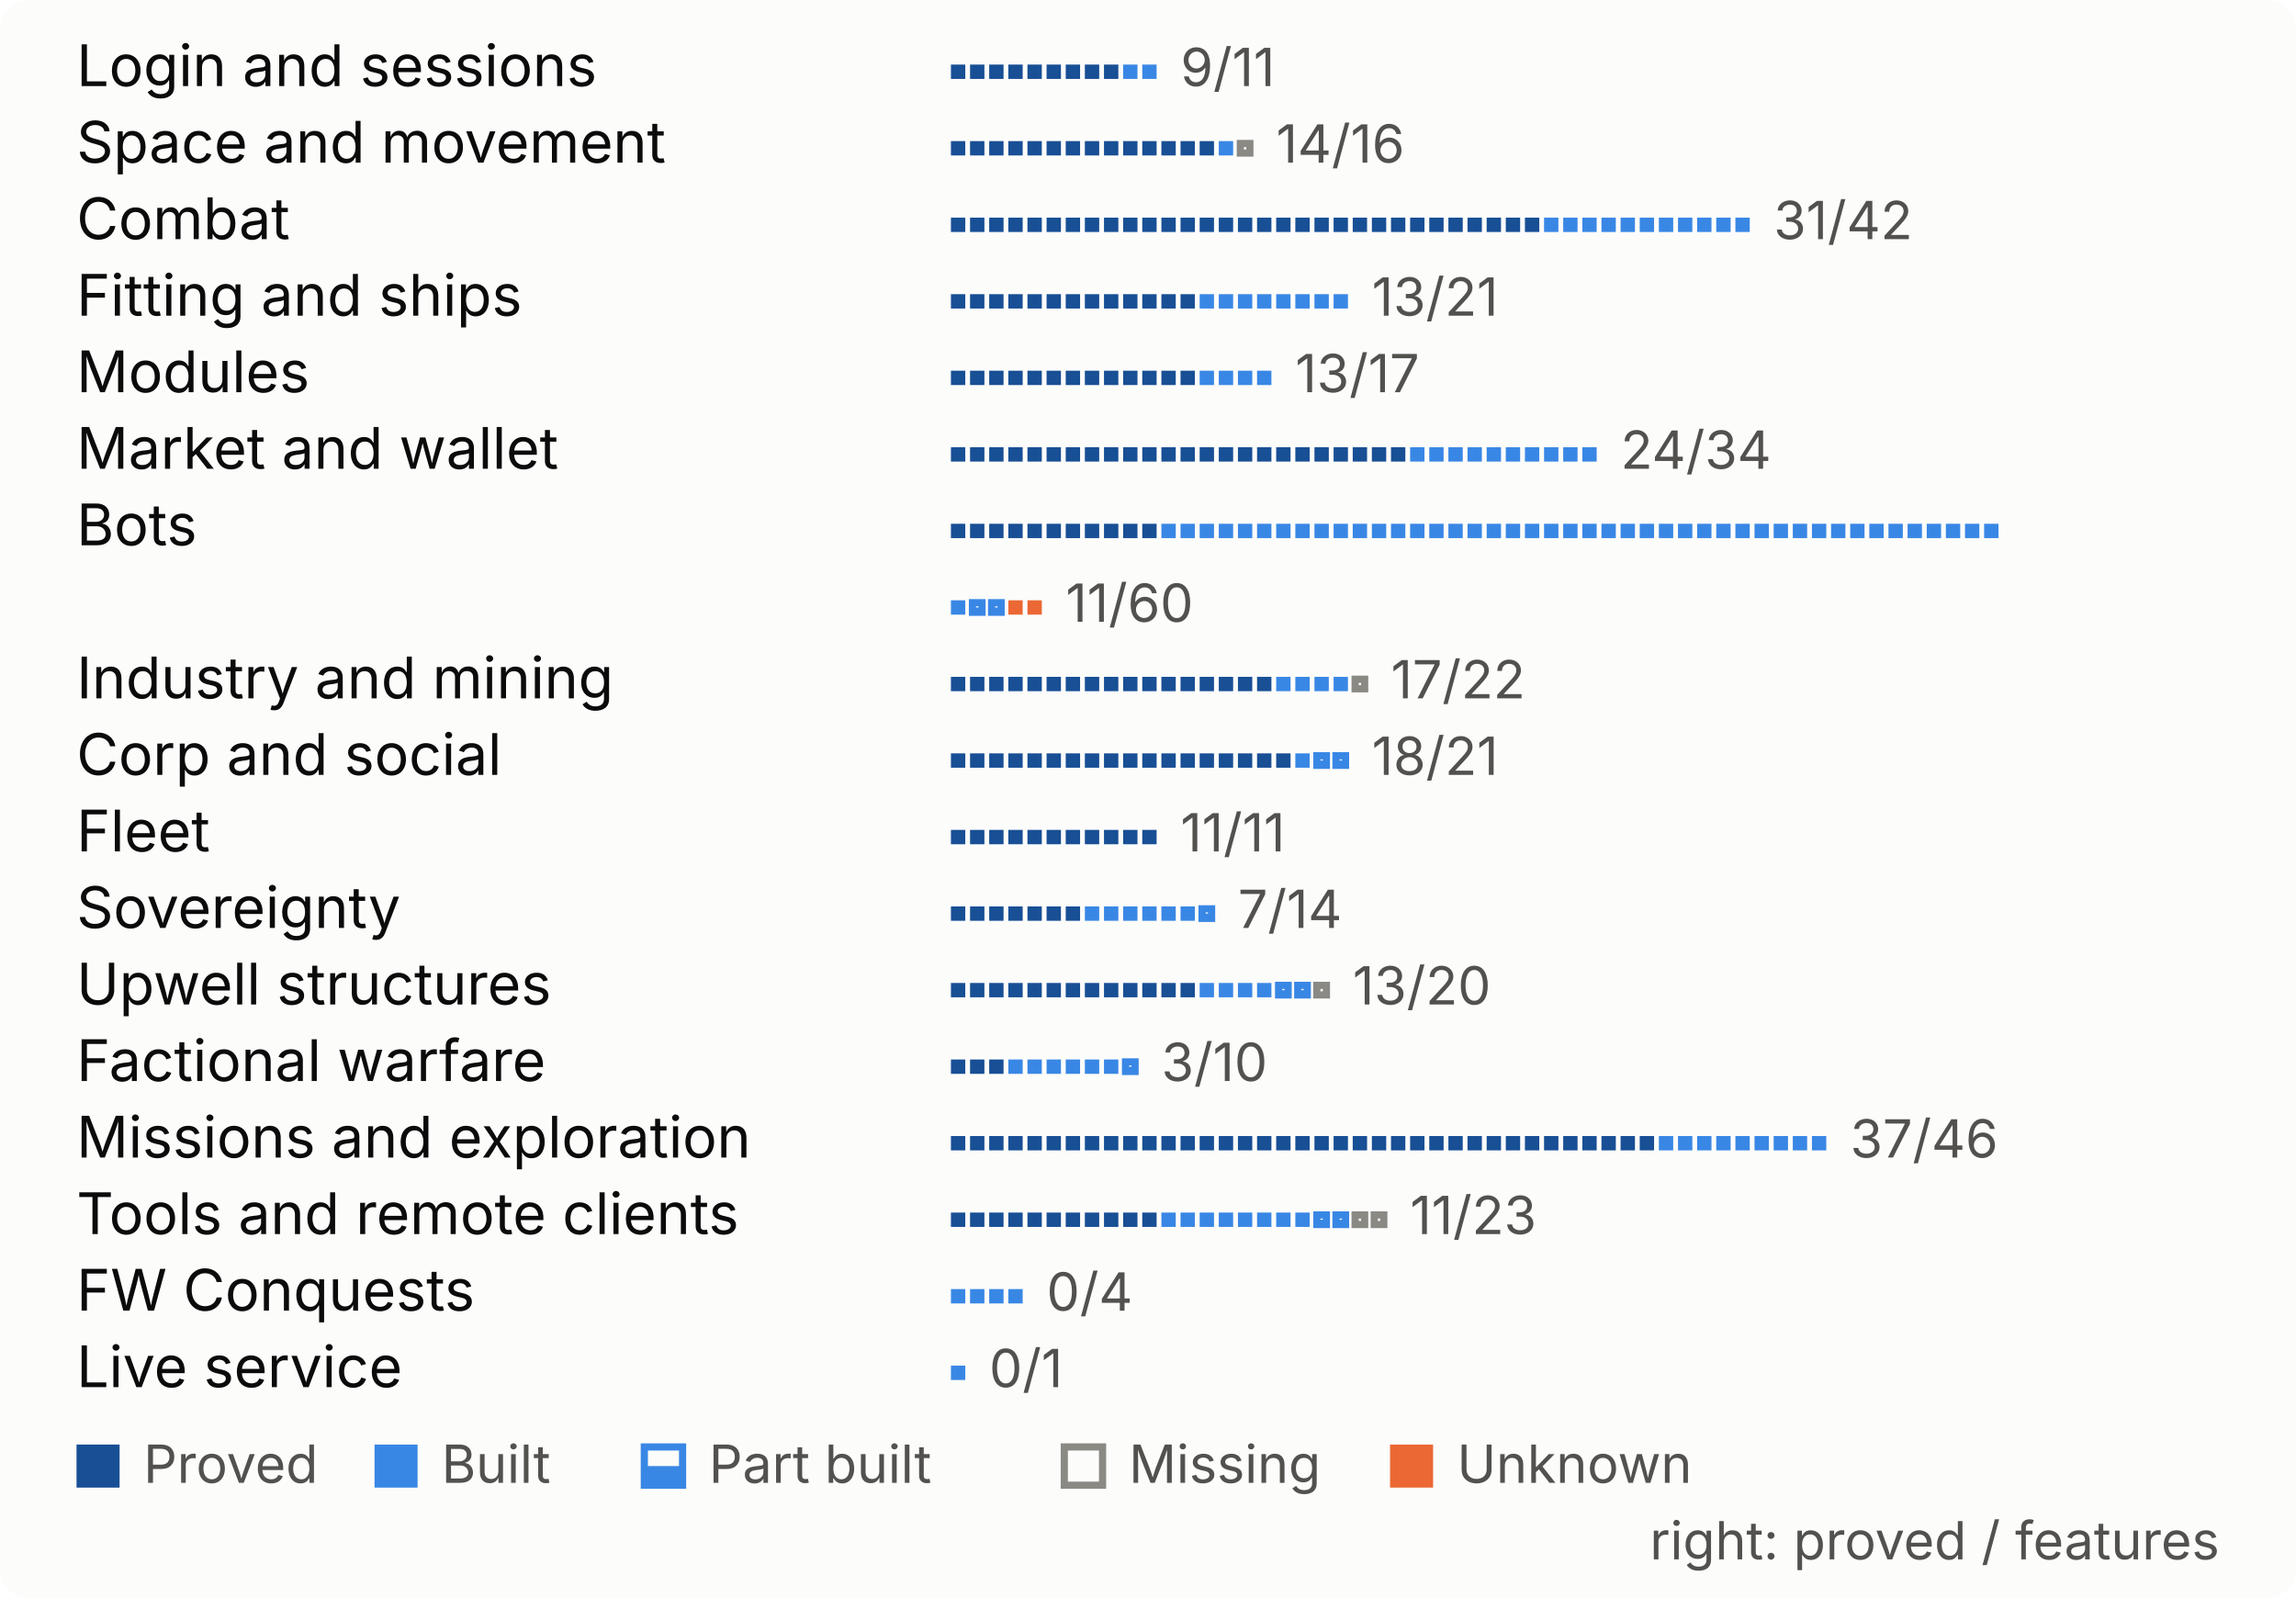
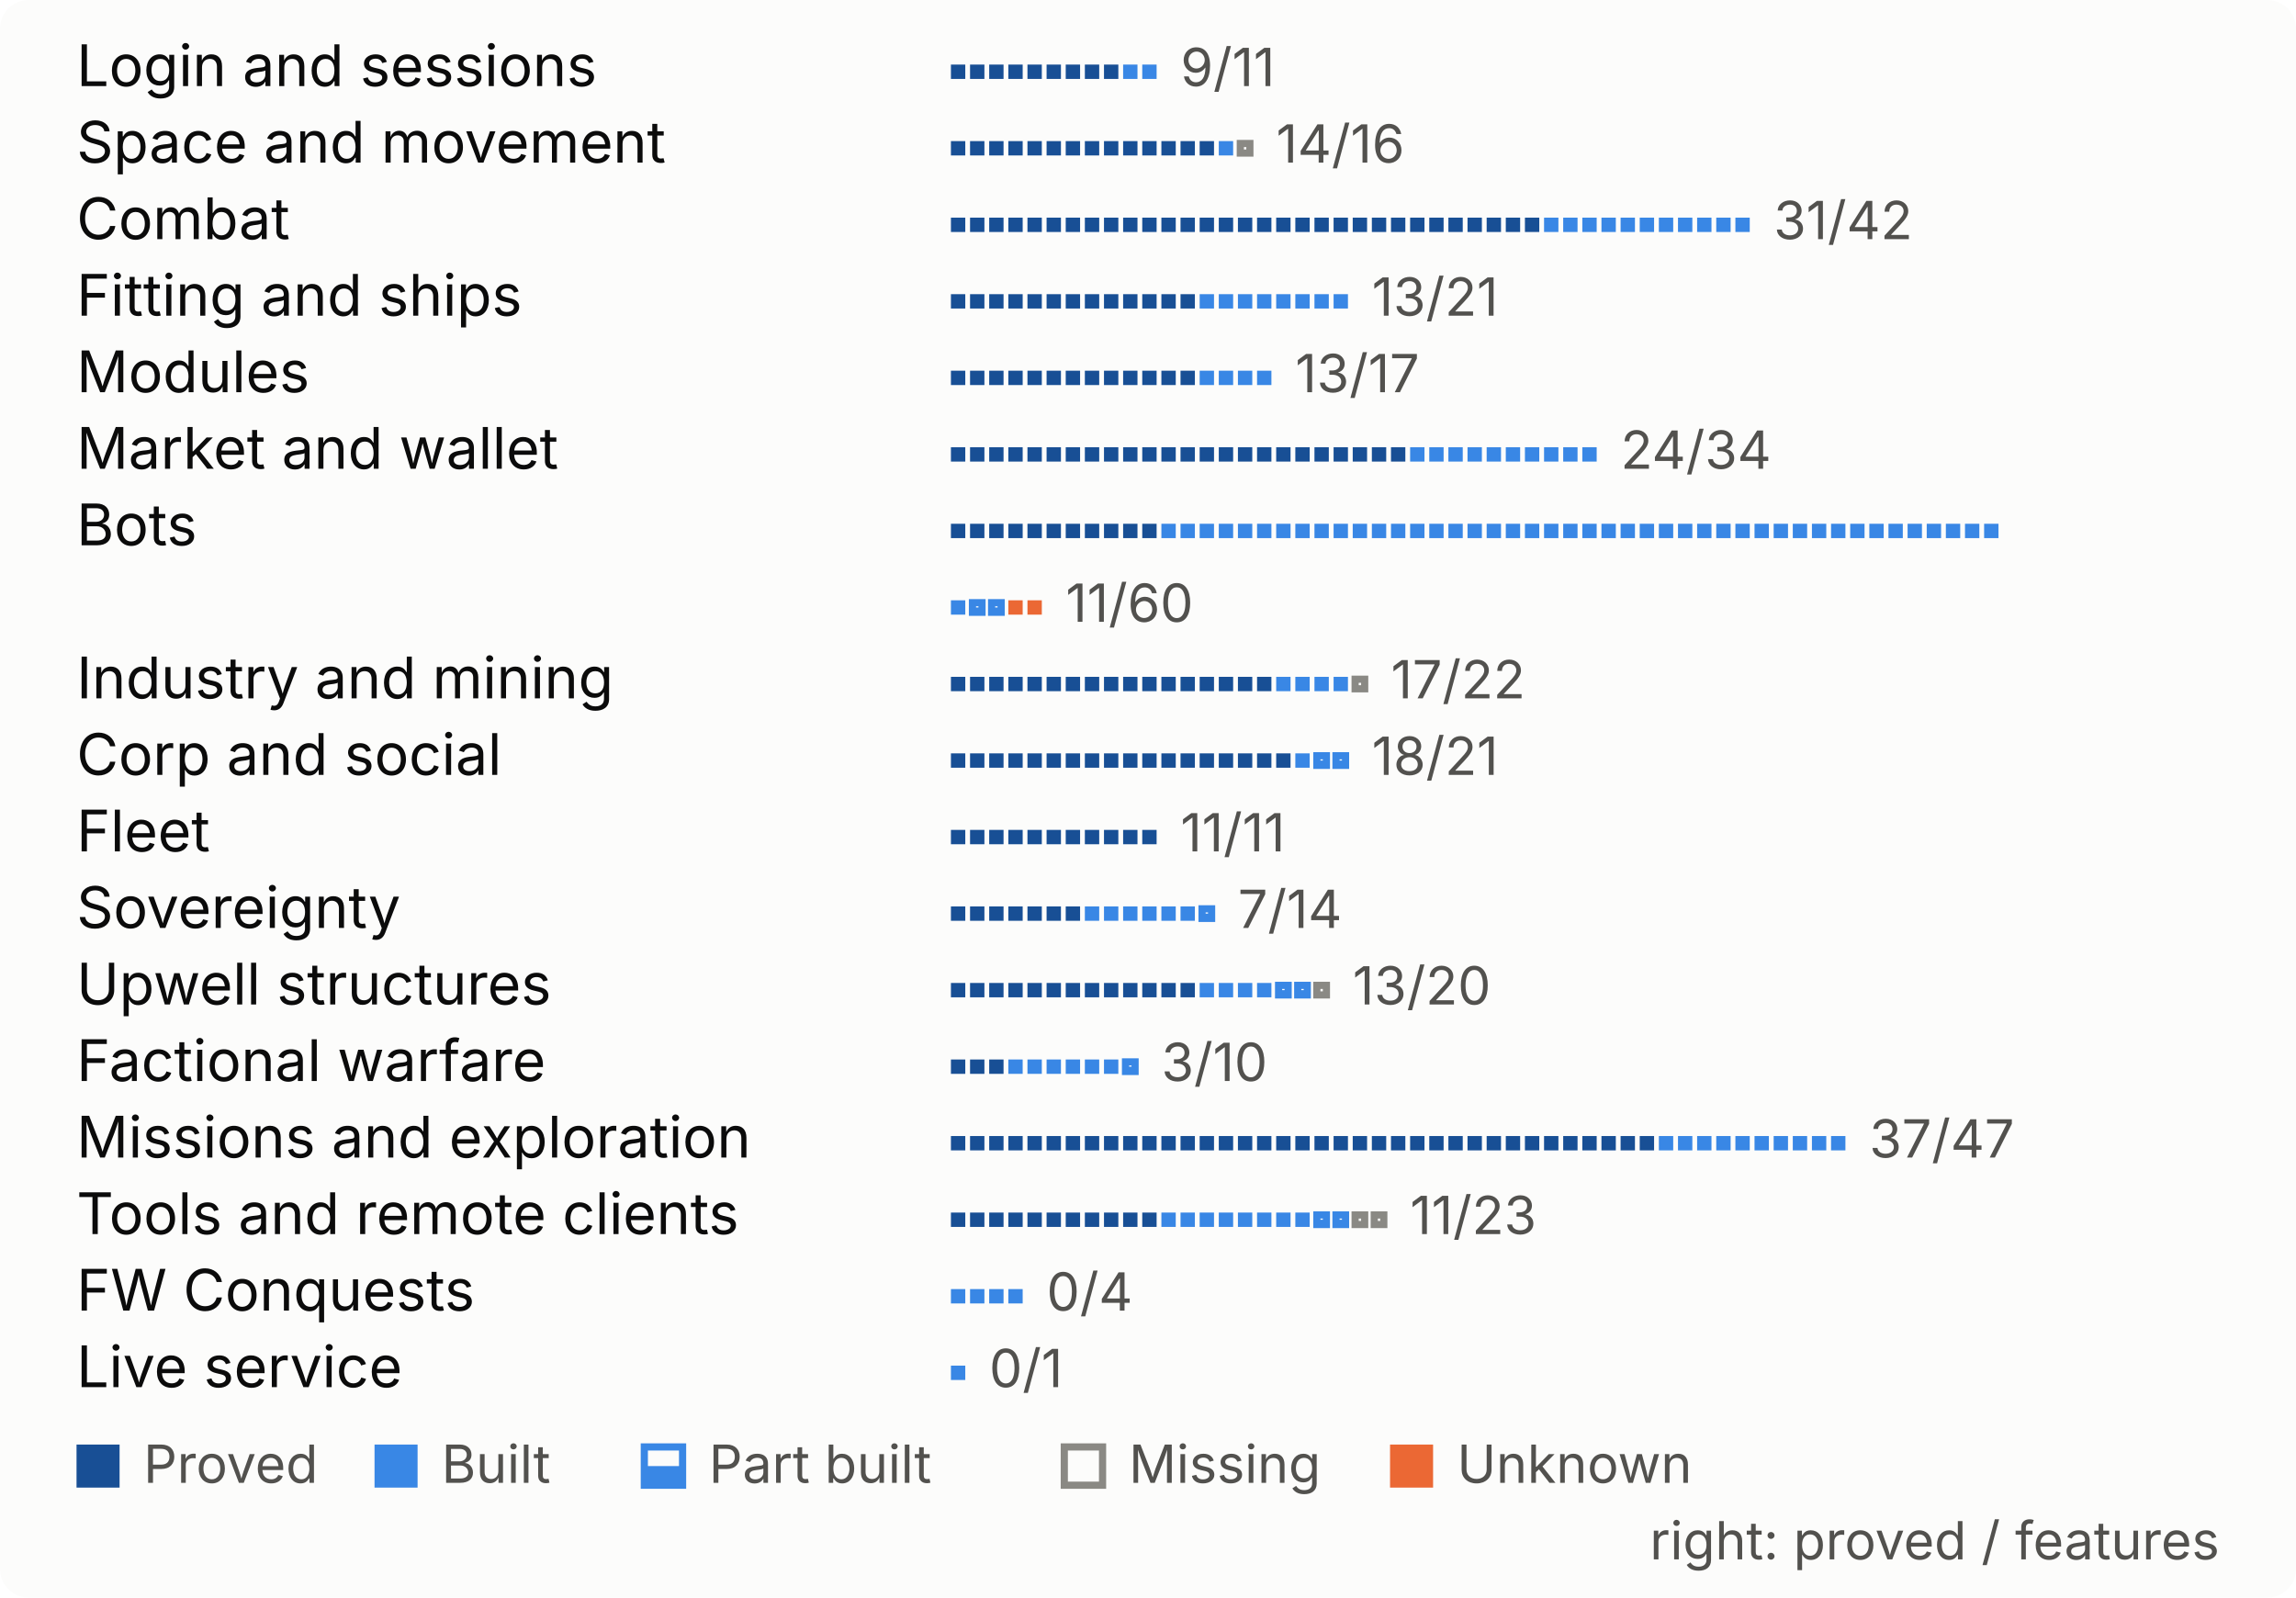
<svg xmlns="http://www.w3.org/2000/svg" width="480" height="334" viewBox="0 0 480 334" role="img" aria-label="Progress by system, one mark per feature">
  <style>
.bg{fill:#fcfcfb}.t{fill:#0b0b0b}.s{fill:#52514e}.rule{fill:#e1e0d9}
.proved{fill:#184f95}.built{fill:#3987e5}.unknown{fill:#eb6834}
.part-o{fill:none;stroke:#3987e5;stroke-width:1.5}.part-f{fill:#3987e5}
.missing{fill:none;stroke:#8a8984;stroke-width:1.5}
.pass{fill:#184f95}.fail{fill:#eb6834}.none{fill:none;stroke:#8a8984;stroke-width:1.5}
@media (prefers-color-scheme:dark){
.bg{fill:#1a1a19}.t{fill:#f0efec}.s{fill:#c3c2b7}.rule{fill:#383835}
.proved{fill:#86b6ef}.built{fill:#3987e5}.unknown{fill:#d95926}
.part-o{stroke:#3987e5}.part-f{fill:#3987e5}
.missing{stroke:#8d8c85}
.pass{fill:#86b6ef}.fail{fill:#d95926}.none{stroke:#8d8c85}
}
text{font-family:system-ui,-apple-system,"Segoe UI",sans-serif;font-size:12px}
.big{font-size:26px;font-weight:600}.b{font-weight:600}.xs{font-size:11px}
</style>
  <rect width="480" height="334" rx="6" class="bg" />
  <text x="16.0" y="18.0" class="t">Login and sessions</text>
  <rect x="198.8" y="13.5" width="3" height="3" class="proved" />
  <rect x="202.8" y="13.5" width="3" height="3" class="proved" />
  <rect x="206.8" y="13.5" width="3" height="3" class="proved" />
  <rect x="210.8" y="13.5" width="3" height="3" class="proved" />
  <rect x="214.8" y="13.5" width="3" height="3" class="proved" />
  <rect x="218.8" y="13.5" width="3" height="3" class="proved" />
  <rect x="222.8" y="13.5" width="3" height="3" class="proved" />
  <rect x="226.8" y="13.5" width="3" height="3" class="proved" />
  <rect x="230.8" y="13.5" width="3" height="3" class="proved" />
  <rect x="234.8" y="13.5" width="3" height="3" class="built" />
  <rect x="238.8" y="13.5" width="3" height="3" class="built" />
  <text x="246.8" y="18.0" class="s xs">9/11</text>
  <text x="16.0" y="34.0" class="t">Space and movement</text>
  <rect x="198.8" y="29.5" width="3" height="3" class="proved" />
  <rect x="202.8" y="29.5" width="3" height="3" class="proved" />
  <rect x="206.8" y="29.5" width="3" height="3" class="proved" />
  <rect x="210.8" y="29.5" width="3" height="3" class="proved" />
  <rect x="214.8" y="29.5" width="3" height="3" class="proved" />
  <rect x="218.8" y="29.5" width="3" height="3" class="proved" />
  <rect x="222.8" y="29.5" width="3" height="3" class="proved" />
  <rect x="226.8" y="29.5" width="3" height="3" class="proved" />
  <rect x="230.8" y="29.5" width="3" height="3" class="proved" />
  <rect x="234.8" y="29.5" width="3" height="3" class="proved" />
  <rect x="238.8" y="29.5" width="3" height="3" class="proved" />
  <rect x="242.8" y="29.5" width="3" height="3" class="proved" />
  <rect x="246.8" y="29.5" width="3" height="3" class="proved" />
  <rect x="250.8" y="29.5" width="3" height="3" class="proved" />
  <rect x="254.8" y="29.5" width="3" height="3" class="built" />
  <rect x="259.3" y="30.0" width="2" height="2" fill="none" class="missing" />
  <text x="266.8" y="34.0" class="s xs">14/16</text>
  <text x="16.0" y="50.0" class="t">Combat</text>
  <rect x="198.8" y="45.5" width="3" height="3" class="proved" />
  <rect x="202.8" y="45.5" width="3" height="3" class="proved" />
  <rect x="206.8" y="45.5" width="3" height="3" class="proved" />
  <rect x="210.8" y="45.5" width="3" height="3" class="proved" />
  <rect x="214.8" y="45.5" width="3" height="3" class="proved" />
  <rect x="218.8" y="45.5" width="3" height="3" class="proved" />
  <rect x="222.8" y="45.5" width="3" height="3" class="proved" />
  <rect x="226.8" y="45.5" width="3" height="3" class="proved" />
  <rect x="230.8" y="45.5" width="3" height="3" class="proved" />
  <rect x="234.8" y="45.5" width="3" height="3" class="proved" />
  <rect x="238.8" y="45.5" width="3" height="3" class="proved" />
  <rect x="242.8" y="45.5" width="3" height="3" class="proved" />
  <rect x="246.8" y="45.5" width="3" height="3" class="proved" />
  <rect x="250.8" y="45.5" width="3" height="3" class="proved" />
  <rect x="254.8" y="45.5" width="3" height="3" class="proved" />
  <rect x="258.8" y="45.5" width="3" height="3" class="proved" />
  <rect x="262.8" y="45.5" width="3" height="3" class="proved" />
  <rect x="266.8" y="45.5" width="3" height="3" class="proved" />
  <rect x="270.8" y="45.5" width="3" height="3" class="proved" />
  <rect x="274.8" y="45.5" width="3" height="3" class="proved" />
  <rect x="278.8" y="45.5" width="3" height="3" class="proved" />
  <rect x="282.8" y="45.5" width="3" height="3" class="proved" />
  <rect x="286.8" y="45.5" width="3" height="3" class="proved" />
  <rect x="290.8" y="45.5" width="3" height="3" class="proved" />
  <rect x="294.8" y="45.5" width="3" height="3" class="proved" />
  <rect x="298.8" y="45.5" width="3" height="3" class="proved" />
  <rect x="302.8" y="45.5" width="3" height="3" class="proved" />
  <rect x="306.8" y="45.5" width="3" height="3" class="proved" />
  <rect x="310.8" y="45.5" width="3" height="3" class="proved" />
  <rect x="314.8" y="45.5" width="3" height="3" class="proved" />
  <rect x="318.8" y="45.5" width="3" height="3" class="proved" />
  <rect x="322.8" y="45.5" width="3" height="3" class="built" />
  <rect x="326.8" y="45.5" width="3" height="3" class="built" />
  <rect x="330.8" y="45.5" width="3" height="3" class="built" />
  <rect x="334.8" y="45.5" width="3" height="3" class="built" />
  <rect x="338.8" y="45.5" width="3" height="3" class="built" />
  <rect x="342.8" y="45.5" width="3" height="3" class="built" />
  <rect x="346.8" y="45.5" width="3" height="3" class="built" />
  <rect x="350.8" y="45.5" width="3" height="3" class="built" />
  <rect x="354.8" y="45.5" width="3" height="3" class="built" />
  <rect x="358.8" y="45.5" width="3" height="3" class="built" />
  <rect x="362.8" y="45.5" width="3" height="3" class="built" />
  <text x="370.8" y="50.0" class="s xs">31/42</text>
  <text x="16.0" y="66.0" class="t">Fitting and ships</text>
  <rect x="198.8" y="61.5" width="3" height="3" class="proved" />
  <rect x="202.8" y="61.5" width="3" height="3" class="proved" />
  <rect x="206.8" y="61.5" width="3" height="3" class="proved" />
  <rect x="210.8" y="61.5" width="3" height="3" class="proved" />
  <rect x="214.8" y="61.5" width="3" height="3" class="proved" />
  <rect x="218.8" y="61.5" width="3" height="3" class="proved" />
  <rect x="222.8" y="61.5" width="3" height="3" class="proved" />
  <rect x="226.8" y="61.5" width="3" height="3" class="proved" />
  <rect x="230.8" y="61.5" width="3" height="3" class="proved" />
  <rect x="234.8" y="61.5" width="3" height="3" class="proved" />
  <rect x="238.8" y="61.5" width="3" height="3" class="proved" />
  <rect x="242.8" y="61.5" width="3" height="3" class="proved" />
  <rect x="246.8" y="61.5" width="3" height="3" class="proved" />
  <rect x="250.8" y="61.5" width="3" height="3" class="built" />
  <rect x="254.8" y="61.5" width="3" height="3" class="built" />
  <rect x="258.8" y="61.5" width="3" height="3" class="built" />
  <rect x="262.8" y="61.5" width="3" height="3" class="built" />
  <rect x="266.8" y="61.5" width="3" height="3" class="built" />
  <rect x="270.8" y="61.5" width="3" height="3" class="built" />
  <rect x="274.8" y="61.5" width="3" height="3" class="built" />
  <rect x="278.8" y="61.5" width="3" height="3" class="built" />
  <text x="286.8" y="66.0" class="s xs">13/21</text>
  <text x="16.0" y="82.0" class="t">Modules</text>
  <rect x="198.8" y="77.5" width="3" height="3" class="proved" />
  <rect x="202.8" y="77.5" width="3" height="3" class="proved" />
  <rect x="206.8" y="77.5" width="3" height="3" class="proved" />
  <rect x="210.8" y="77.5" width="3" height="3" class="proved" />
  <rect x="214.8" y="77.5" width="3" height="3" class="proved" />
  <rect x="218.8" y="77.5" width="3" height="3" class="proved" />
  <rect x="222.8" y="77.5" width="3" height="3" class="proved" />
  <rect x="226.8" y="77.5" width="3" height="3" class="proved" />
  <rect x="230.8" y="77.5" width="3" height="3" class="proved" />
  <rect x="234.8" y="77.5" width="3" height="3" class="proved" />
  <rect x="238.8" y="77.5" width="3" height="3" class="proved" />
  <rect x="242.8" y="77.5" width="3" height="3" class="proved" />
  <rect x="246.8" y="77.5" width="3" height="3" class="proved" />
  <rect x="250.8" y="77.5" width="3" height="3" class="built" />
  <rect x="254.8" y="77.5" width="3" height="3" class="built" />
  <rect x="258.8" y="77.5" width="3" height="3" class="built" />
  <rect x="262.8" y="77.5" width="3" height="3" class="built" />
  <text x="270.8" y="82.0" class="s xs">13/17</text>
  <text x="16.0" y="98.0" class="t">Market and wallet</text>
  <rect x="198.8" y="93.5" width="3" height="3" class="proved" />
  <rect x="202.8" y="93.5" width="3" height="3" class="proved" />
  <rect x="206.8" y="93.5" width="3" height="3" class="proved" />
  <rect x="210.8" y="93.5" width="3" height="3" class="proved" />
  <rect x="214.8" y="93.5" width="3" height="3" class="proved" />
  <rect x="218.8" y="93.5" width="3" height="3" class="proved" />
  <rect x="222.8" y="93.5" width="3" height="3" class="proved" />
  <rect x="226.8" y="93.5" width="3" height="3" class="proved" />
  <rect x="230.8" y="93.5" width="3" height="3" class="proved" />
  <rect x="234.8" y="93.5" width="3" height="3" class="proved" />
  <rect x="238.8" y="93.5" width="3" height="3" class="proved" />
  <rect x="242.8" y="93.5" width="3" height="3" class="proved" />
  <rect x="246.8" y="93.5" width="3" height="3" class="proved" />
  <rect x="250.8" y="93.5" width="3" height="3" class="proved" />
  <rect x="254.8" y="93.5" width="3" height="3" class="proved" />
  <rect x="258.8" y="93.5" width="3" height="3" class="proved" />
  <rect x="262.8" y="93.5" width="3" height="3" class="proved" />
  <rect x="266.8" y="93.5" width="3" height="3" class="proved" />
  <rect x="270.8" y="93.5" width="3" height="3" class="proved" />
  <rect x="274.8" y="93.5" width="3" height="3" class="proved" />
  <rect x="278.8" y="93.5" width="3" height="3" class="proved" />
  <rect x="282.8" y="93.5" width="3" height="3" class="proved" />
  <rect x="286.8" y="93.5" width="3" height="3" class="proved" />
  <rect x="290.8" y="93.5" width="3" height="3" class="proved" />
  <rect x="294.8" y="93.5" width="3" height="3" class="built" />
  <rect x="298.8" y="93.5" width="3" height="3" class="built" />
  <rect x="302.8" y="93.5" width="3" height="3" class="built" />
  <rect x="306.8" y="93.5" width="3" height="3" class="built" />
  <rect x="310.8" y="93.5" width="3" height="3" class="built" />
  <rect x="314.8" y="93.5" width="3" height="3" class="built" />
  <rect x="318.8" y="93.5" width="3" height="3" class="built" />
  <rect x="322.8" y="93.5" width="3" height="3" class="built" />
  <rect x="326.8" y="93.5" width="3" height="3" class="built" />
  <rect x="330.8" y="93.5" width="3" height="3" class="built" />
  <text x="338.8" y="98.0" class="s xs">24/34</text>
  <text x="16.0" y="114.0" class="t">Bots</text>
  <rect x="198.8" y="109.5" width="3" height="3" class="proved" />
  <rect x="202.8" y="109.5" width="3" height="3" class="proved" />
  <rect x="206.8" y="109.5" width="3" height="3" class="proved" />
  <rect x="210.8" y="109.5" width="3" height="3" class="proved" />
  <rect x="214.8" y="109.5" width="3" height="3" class="proved" />
  <rect x="218.8" y="109.5" width="3" height="3" class="proved" />
  <rect x="222.8" y="109.5" width="3" height="3" class="proved" />
  <rect x="226.8" y="109.5" width="3" height="3" class="proved" />
  <rect x="230.8" y="109.5" width="3" height="3" class="proved" />
  <rect x="234.8" y="109.5" width="3" height="3" class="proved" />
  <rect x="238.8" y="109.5" width="3" height="3" class="proved" />
  <rect x="242.8" y="109.5" width="3" height="3" class="built" />
  <rect x="246.8" y="109.5" width="3" height="3" class="built" />
  <rect x="250.8" y="109.5" width="3" height="3" class="built" />
  <rect x="254.8" y="109.5" width="3" height="3" class="built" />
  <rect x="258.8" y="109.5" width="3" height="3" class="built" />
  <rect x="262.8" y="109.5" width="3" height="3" class="built" />
  <rect x="266.8" y="109.5" width="3" height="3" class="built" />
  <rect x="270.8" y="109.5" width="3" height="3" class="built" />
  <rect x="274.8" y="109.5" width="3" height="3" class="built" />
  <rect x="278.8" y="109.5" width="3" height="3" class="built" />
  <rect x="282.8" y="109.5" width="3" height="3" class="built" />
  <rect x="286.8" y="109.5" width="3" height="3" class="built" />
  <rect x="290.8" y="109.5" width="3" height="3" class="built" />
  <rect x="294.8" y="109.5" width="3" height="3" class="built" />
  <rect x="298.8" y="109.5" width="3" height="3" class="built" />
  <rect x="302.8" y="109.5" width="3" height="3" class="built" />
  <rect x="306.8" y="109.5" width="3" height="3" class="built" />
  <rect x="310.8" y="109.5" width="3" height="3" class="built" />
  <rect x="314.8" y="109.5" width="3" height="3" class="built" />
  <rect x="318.8" y="109.5" width="3" height="3" class="built" />
  <rect x="322.8" y="109.5" width="3" height="3" class="built" />
  <rect x="326.8" y="109.5" width="3" height="3" class="built" />
  <rect x="330.8" y="109.5" width="3" height="3" class="built" />
  <rect x="334.8" y="109.5" width="3" height="3" class="built" />
  <rect x="338.8" y="109.5" width="3" height="3" class="built" />
  <rect x="342.8" y="109.5" width="3" height="3" class="built" />
  <rect x="346.8" y="109.5" width="3" height="3" class="built" />
  <rect x="350.8" y="109.5" width="3" height="3" class="built" />
  <rect x="354.8" y="109.5" width="3" height="3" class="built" />
  <rect x="358.8" y="109.5" width="3" height="3" class="built" />
  <rect x="362.8" y="109.5" width="3" height="3" class="built" />
  <rect x="366.8" y="109.5" width="3" height="3" class="built" />
  <rect x="370.8" y="109.5" width="3" height="3" class="built" />
  <rect x="374.8" y="109.5" width="3" height="3" class="built" />
  <rect x="378.8" y="109.5" width="3" height="3" class="built" />
  <rect x="382.8" y="109.5" width="3" height="3" class="built" />
  <rect x="386.8" y="109.5" width="3" height="3" class="built" />
  <rect x="390.8" y="109.5" width="3" height="3" class="built" />
  <rect x="394.8" y="109.5" width="3" height="3" class="built" />
  <rect x="398.8" y="109.5" width="3" height="3" class="built" />
  <rect x="402.8" y="109.5" width="3" height="3" class="built" />
  <rect x="406.8" y="109.5" width="3" height="3" class="built" />
  <rect x="410.8" y="109.5" width="3" height="3" class="built" />
  <rect x="414.8" y="109.5" width="3" height="3" class="built" />
  <rect x="198.8" y="125.5" width="3" height="3" class="built" />
  <rect x="203.3" y="126.0" width="2" height="2" fill="none" class="part-o" />
  <rect x="202.8" y="127.0" width="3" height="1.5" class="part-f" />
  <rect x="207.3" y="126.0" width="2" height="2" fill="none" class="part-o" />
  <rect x="206.8" y="127.0" width="3" height="1.5" class="part-f" />
  <rect x="210.8" y="125.5" width="3" height="3" class="unknown" />
  <rect x="214.8" y="125.5" width="3" height="3" class="unknown" />
  <text x="222.8" y="130.0" class="s xs">11/60</text>
  <text x="16.0" y="146.0" class="t">Industry and mining</text>
  <rect x="198.8" y="141.5" width="3" height="3" class="proved" />
  <rect x="202.8" y="141.5" width="3" height="3" class="proved" />
  <rect x="206.8" y="141.5" width="3" height="3" class="proved" />
  <rect x="210.8" y="141.5" width="3" height="3" class="proved" />
  <rect x="214.8" y="141.5" width="3" height="3" class="proved" />
  <rect x="218.8" y="141.5" width="3" height="3" class="proved" />
  <rect x="222.8" y="141.5" width="3" height="3" class="proved" />
  <rect x="226.8" y="141.5" width="3" height="3" class="proved" />
  <rect x="230.8" y="141.5" width="3" height="3" class="proved" />
  <rect x="234.8" y="141.5" width="3" height="3" class="proved" />
  <rect x="238.8" y="141.5" width="3" height="3" class="proved" />
  <rect x="242.8" y="141.5" width="3" height="3" class="proved" />
  <rect x="246.8" y="141.5" width="3" height="3" class="proved" />
  <rect x="250.8" y="141.5" width="3" height="3" class="proved" />
  <rect x="254.8" y="141.5" width="3" height="3" class="proved" />
  <rect x="258.8" y="141.5" width="3" height="3" class="proved" />
  <rect x="262.8" y="141.5" width="3" height="3" class="proved" />
  <rect x="266.8" y="141.5" width="3" height="3" class="built" />
  <rect x="270.8" y="141.5" width="3" height="3" class="built" />
  <rect x="274.8" y="141.5" width="3" height="3" class="built" />
  <rect x="278.8" y="141.5" width="3" height="3" class="built" />
  <rect x="283.3" y="142.0" width="2" height="2" fill="none" class="missing" />
  <text x="290.8" y="146.0" class="s xs">17/22</text>
  <text x="16.0" y="162.0" class="t">Corp and social</text>
  <rect x="198.8" y="157.5" width="3" height="3" class="proved" />
  <rect x="202.8" y="157.5" width="3" height="3" class="proved" />
  <rect x="206.8" y="157.5" width="3" height="3" class="proved" />
  <rect x="210.8" y="157.5" width="3" height="3" class="proved" />
  <rect x="214.8" y="157.5" width="3" height="3" class="proved" />
  <rect x="218.8" y="157.5" width="3" height="3" class="proved" />
  <rect x="222.8" y="157.5" width="3" height="3" class="proved" />
  <rect x="226.8" y="157.5" width="3" height="3" class="proved" />
  <rect x="230.8" y="157.5" width="3" height="3" class="proved" />
  <rect x="234.8" y="157.5" width="3" height="3" class="proved" />
  <rect x="238.8" y="157.5" width="3" height="3" class="proved" />
  <rect x="242.8" y="157.5" width="3" height="3" class="proved" />
  <rect x="246.8" y="157.5" width="3" height="3" class="proved" />
  <rect x="250.8" y="157.5" width="3" height="3" class="proved" />
  <rect x="254.8" y="157.5" width="3" height="3" class="proved" />
  <rect x="258.8" y="157.5" width="3" height="3" class="proved" />
  <rect x="262.8" y="157.5" width="3" height="3" class="proved" />
  <rect x="266.8" y="157.5" width="3" height="3" class="proved" />
  <rect x="270.8" y="157.5" width="3" height="3" class="built" />
  <rect x="275.3" y="158.0" width="2" height="2" fill="none" class="part-o" />
  <rect x="274.8" y="159.0" width="3" height="1.5" class="part-f" />
  <rect x="279.3" y="158.0" width="2" height="2" fill="none" class="part-o" />
  <rect x="278.8" y="159.0" width="3" height="1.5" class="part-f" />
  <text x="286.8" y="162.0" class="s xs">18/21</text>
  <text x="16.0" y="178.0" class="t">Fleet</text>
  <rect x="198.8" y="173.5" width="3" height="3" class="proved" />
  <rect x="202.8" y="173.5" width="3" height="3" class="proved" />
  <rect x="206.8" y="173.5" width="3" height="3" class="proved" />
  <rect x="210.8" y="173.5" width="3" height="3" class="proved" />
  <rect x="214.8" y="173.5" width="3" height="3" class="proved" />
  <rect x="218.8" y="173.5" width="3" height="3" class="proved" />
  <rect x="222.8" y="173.5" width="3" height="3" class="proved" />
  <rect x="226.8" y="173.5" width="3" height="3" class="proved" />
  <rect x="230.8" y="173.5" width="3" height="3" class="proved" />
  <rect x="234.8" y="173.5" width="3" height="3" class="proved" />
  <rect x="238.8" y="173.5" width="3" height="3" class="proved" />
  <text x="246.8" y="178.0" class="s xs">11/11</text>
  <text x="16.0" y="194.0" class="t">Sovereignty</text>
  <rect x="198.8" y="189.5" width="3" height="3" class="proved" />
  <rect x="202.8" y="189.5" width="3" height="3" class="proved" />
  <rect x="206.8" y="189.5" width="3" height="3" class="proved" />
  <rect x="210.8" y="189.5" width="3" height="3" class="proved" />
  <rect x="214.8" y="189.5" width="3" height="3" class="proved" />
  <rect x="218.8" y="189.5" width="3" height="3" class="proved" />
  <rect x="222.8" y="189.5" width="3" height="3" class="proved" />
  <rect x="226.8" y="189.5" width="3" height="3" class="built" />
  <rect x="230.8" y="189.5" width="3" height="3" class="built" />
  <rect x="234.8" y="189.5" width="3" height="3" class="built" />
  <rect x="238.8" y="189.5" width="3" height="3" class="built" />
  <rect x="242.8" y="189.5" width="3" height="3" class="built" />
  <rect x="246.8" y="189.5" width="3" height="3" class="built" />
  <rect x="251.3" y="190.0" width="2" height="2" fill="none" class="part-o" />
  <rect x="250.8" y="191.0" width="3" height="1.5" class="part-f" />
  <text x="258.8" y="194.0" class="s xs">7/14</text>
  <text x="16.0" y="210.0" class="t">Upwell structures</text>
  <rect x="198.8" y="205.5" width="3" height="3" class="proved" />
  <rect x="202.8" y="205.5" width="3" height="3" class="proved" />
  <rect x="206.8" y="205.5" width="3" height="3" class="proved" />
  <rect x="210.8" y="205.5" width="3" height="3" class="proved" />
  <rect x="214.8" y="205.5" width="3" height="3" class="proved" />
  <rect x="218.8" y="205.5" width="3" height="3" class="proved" />
  <rect x="222.8" y="205.5" width="3" height="3" class="proved" />
  <rect x="226.8" y="205.5" width="3" height="3" class="proved" />
  <rect x="230.8" y="205.5" width="3" height="3" class="proved" />
  <rect x="234.8" y="205.5" width="3" height="3" class="proved" />
  <rect x="238.8" y="205.5" width="3" height="3" class="proved" />
  <rect x="242.8" y="205.5" width="3" height="3" class="proved" />
  <rect x="246.8" y="205.5" width="3" height="3" class="proved" />
  <rect x="250.8" y="205.5" width="3" height="3" class="built" />
  <rect x="254.8" y="205.5" width="3" height="3" class="built" />
  <rect x="258.8" y="205.5" width="3" height="3" class="built" />
  <rect x="262.8" y="205.5" width="3" height="3" class="built" />
  <rect x="267.3" y="206.0" width="2" height="2" fill="none" class="part-o" />
  <rect x="266.8" y="207.0" width="3" height="1.5" class="part-f" />
  <rect x="271.3" y="206.0" width="2" height="2" fill="none" class="part-o" />
  <rect x="270.8" y="207.0" width="3" height="1.5" class="part-f" />
  <rect x="275.3" y="206.0" width="2" height="2" fill="none" class="missing" />
  <text x="282.8" y="210.0" class="s xs">13/20</text>
  <text x="16.0" y="226.0" class="t">Factional warfare</text>
  <rect x="198.8" y="221.5" width="3" height="3" class="proved" />
  <rect x="202.8" y="221.5" width="3" height="3" class="proved" />
  <rect x="206.8" y="221.5" width="3" height="3" class="proved" />
  <rect x="210.8" y="221.5" width="3" height="3" class="built" />
  <rect x="214.8" y="221.5" width="3" height="3" class="built" />
  <rect x="218.8" y="221.5" width="3" height="3" class="built" />
  <rect x="222.8" y="221.5" width="3" height="3" class="built" />
  <rect x="226.8" y="221.5" width="3" height="3" class="built" />
  <rect x="230.8" y="221.5" width="3" height="3" class="built" />
  <rect x="235.3" y="222.0" width="2" height="2" fill="none" class="part-o" />
  <rect x="234.8" y="223.0" width="3" height="1.5" class="part-f" />
  <text x="242.8" y="226.0" class="s xs">3/10</text>
  <text x="16.0" y="242.0" class="t">Missions and exploration</text>
  <rect x="198.8" y="237.5" width="3" height="3" class="proved" />
  <rect x="202.8" y="237.5" width="3" height="3" class="proved" />
  <rect x="206.8" y="237.5" width="3" height="3" class="proved" />
  <rect x="210.8" y="237.5" width="3" height="3" class="proved" />
  <rect x="214.8" y="237.5" width="3" height="3" class="proved" />
  <rect x="218.8" y="237.5" width="3" height="3" class="proved" />
  <rect x="222.8" y="237.5" width="3" height="3" class="proved" />
  <rect x="226.8" y="237.5" width="3" height="3" class="proved" />
  <rect x="230.8" y="237.5" width="3" height="3" class="proved" />
  <rect x="234.8" y="237.5" width="3" height="3" class="proved" />
  <rect x="238.8" y="237.5" width="3" height="3" class="proved" />
  <rect x="242.8" y="237.5" width="3" height="3" class="proved" />
  <rect x="246.8" y="237.5" width="3" height="3" class="proved" />
  <rect x="250.8" y="237.5" width="3" height="3" class="proved" />
  <rect x="254.8" y="237.5" width="3" height="3" class="proved" />
  <rect x="258.8" y="237.5" width="3" height="3" class="proved" />
  <rect x="262.8" y="237.5" width="3" height="3" class="proved" />
  <rect x="266.8" y="237.5" width="3" height="3" class="proved" />
  <rect x="270.8" y="237.5" width="3" height="3" class="proved" />
  <rect x="274.8" y="237.5" width="3" height="3" class="proved" />
  <rect x="278.8" y="237.5" width="3" height="3" class="proved" />
  <rect x="282.8" y="237.5" width="3" height="3" class="proved" />
  <rect x="286.8" y="237.5" width="3" height="3" class="proved" />
  <rect x="290.8" y="237.5" width="3" height="3" class="proved" />
  <rect x="294.8" y="237.5" width="3" height="3" class="proved" />
  <rect x="298.8" y="237.5" width="3" height="3" class="proved" />
  <rect x="302.8" y="237.5" width="3" height="3" class="proved" />
  <rect x="306.8" y="237.5" width="3" height="3" class="proved" />
  <rect x="310.8" y="237.5" width="3" height="3" class="proved" />
  <rect x="314.8" y="237.5" width="3" height="3" class="proved" />
  <rect x="318.8" y="237.5" width="3" height="3" class="proved" />
  <rect x="322.8" y="237.5" width="3" height="3" class="proved" />
  <rect x="326.8" y="237.5" width="3" height="3" class="proved" />
  <rect x="330.8" y="237.5" width="3" height="3" class="proved" />
  <rect x="334.8" y="237.5" width="3" height="3" class="proved" />
  <rect x="338.8" y="237.5" width="3" height="3" class="proved" />
  <rect x="342.8" y="237.5" width="3" height="3" class="proved" />
  <rect x="346.8" y="237.5" width="3" height="3" class="built" />
  <rect x="350.8" y="237.5" width="3" height="3" class="built" />
  <rect x="354.8" y="237.5" width="3" height="3" class="built" />
  <rect x="358.8" y="237.5" width="3" height="3" class="built" />
  <rect x="362.8" y="237.5" width="3" height="3" class="built" />
  <rect x="366.8" y="237.5" width="3" height="3" class="built" />
  <rect x="370.8" y="237.5" width="3" height="3" class="built" />
  <rect x="374.8" y="237.5" width="3" height="3" class="built" />
  <rect x="378.8" y="237.5" width="3" height="3" class="built" />
-   <text x="386.8" y="242.0" class="s xs">37/46</text>
+   <rect x="382.8" y="237.5" width="3" height="3" class="built" />
+   <text x="390.8" y="242.0" class="s xs">37/47</text>
  <text x="16.0" y="258.0" class="t">Tools and remote clients</text>
  <rect x="198.8" y="253.5" width="3" height="3" class="proved" />
  <rect x="202.8" y="253.5" width="3" height="3" class="proved" />
  <rect x="206.8" y="253.5" width="3" height="3" class="proved" />
  <rect x="210.8" y="253.5" width="3" height="3" class="proved" />
  <rect x="214.8" y="253.5" width="3" height="3" class="proved" />
  <rect x="218.8" y="253.5" width="3" height="3" class="proved" />
  <rect x="222.8" y="253.5" width="3" height="3" class="proved" />
  <rect x="226.8" y="253.5" width="3" height="3" class="proved" />
  <rect x="230.8" y="253.5" width="3" height="3" class="proved" />
  <rect x="234.8" y="253.5" width="3" height="3" class="proved" />
  <rect x="238.8" y="253.5" width="3" height="3" class="proved" />
  <rect x="242.8" y="253.5" width="3" height="3" class="built" />
  <rect x="246.8" y="253.5" width="3" height="3" class="built" />
  <rect x="250.8" y="253.5" width="3" height="3" class="built" />
  <rect x="254.8" y="253.5" width="3" height="3" class="built" />
  <rect x="258.8" y="253.5" width="3" height="3" class="built" />
  <rect x="262.8" y="253.5" width="3" height="3" class="built" />
  <rect x="266.8" y="253.5" width="3" height="3" class="built" />
  <rect x="270.8" y="253.5" width="3" height="3" class="built" />
  <rect x="275.3" y="254.0" width="2" height="2" fill="none" class="part-o" />
  <rect x="274.8" y="255.0" width="3" height="1.5" class="part-f" />
  <rect x="279.3" y="254.0" width="2" height="2" fill="none" class="part-o" />
  <rect x="278.8" y="255.0" width="3" height="1.5" class="part-f" />
  <rect x="283.3" y="254.0" width="2" height="2" fill="none" class="missing" />
  <rect x="287.3" y="254.0" width="2" height="2" fill="none" class="missing" />
  <text x="294.8" y="258.0" class="s xs">11/23</text>
  <text x="16.0" y="274.0" class="t">FW Conquests</text>
  <rect x="198.8" y="269.5" width="3" height="3" class="built" />
  <rect x="202.8" y="269.5" width="3" height="3" class="built" />
  <rect x="206.8" y="269.5" width="3" height="3" class="built" />
  <rect x="210.8" y="269.5" width="3" height="3" class="built" />
  <text x="218.8" y="274.0" class="s xs">0/4</text>
  <text x="16.0" y="290.0" class="t">Live service</text>
  <rect x="198.8" y="285.5" width="3" height="3" class="built" />
  <text x="206.8" y="290.0" class="s xs">0/1</text>
  <rect x="16.0" y="302.0" width="9" height="9" class="proved" />
  <text x="30.0" y="310.0" class="s xs">Proved</text>
  <rect x="78.3" y="302.0" width="9" height="9" class="built" />
  <text x="92.3" y="310.0" class="s xs">Built</text>
  <rect x="134.7" y="302.5" width="8" height="8" fill="none" class="part-o" />
  <rect x="134.2" y="306.5" width="9" height="4.5" class="part-f" />
  <text x="148.2" y="310.0" class="s xs">Part built</text>
  <rect x="222.5" y="302.5" width="8" height="8" fill="none" class="missing" />
  <text x="236.0" y="310.0" class="s xs">Missing</text>
  <rect x="290.6" y="302.0" width="9" height="9" class="unknown" />
  <text x="304.6" y="310.0" class="s xs">Unknown</text>
  <text x="464.0" y="326.0" class="s xs" text-anchor="end">right: proved / features</text>
</svg>
